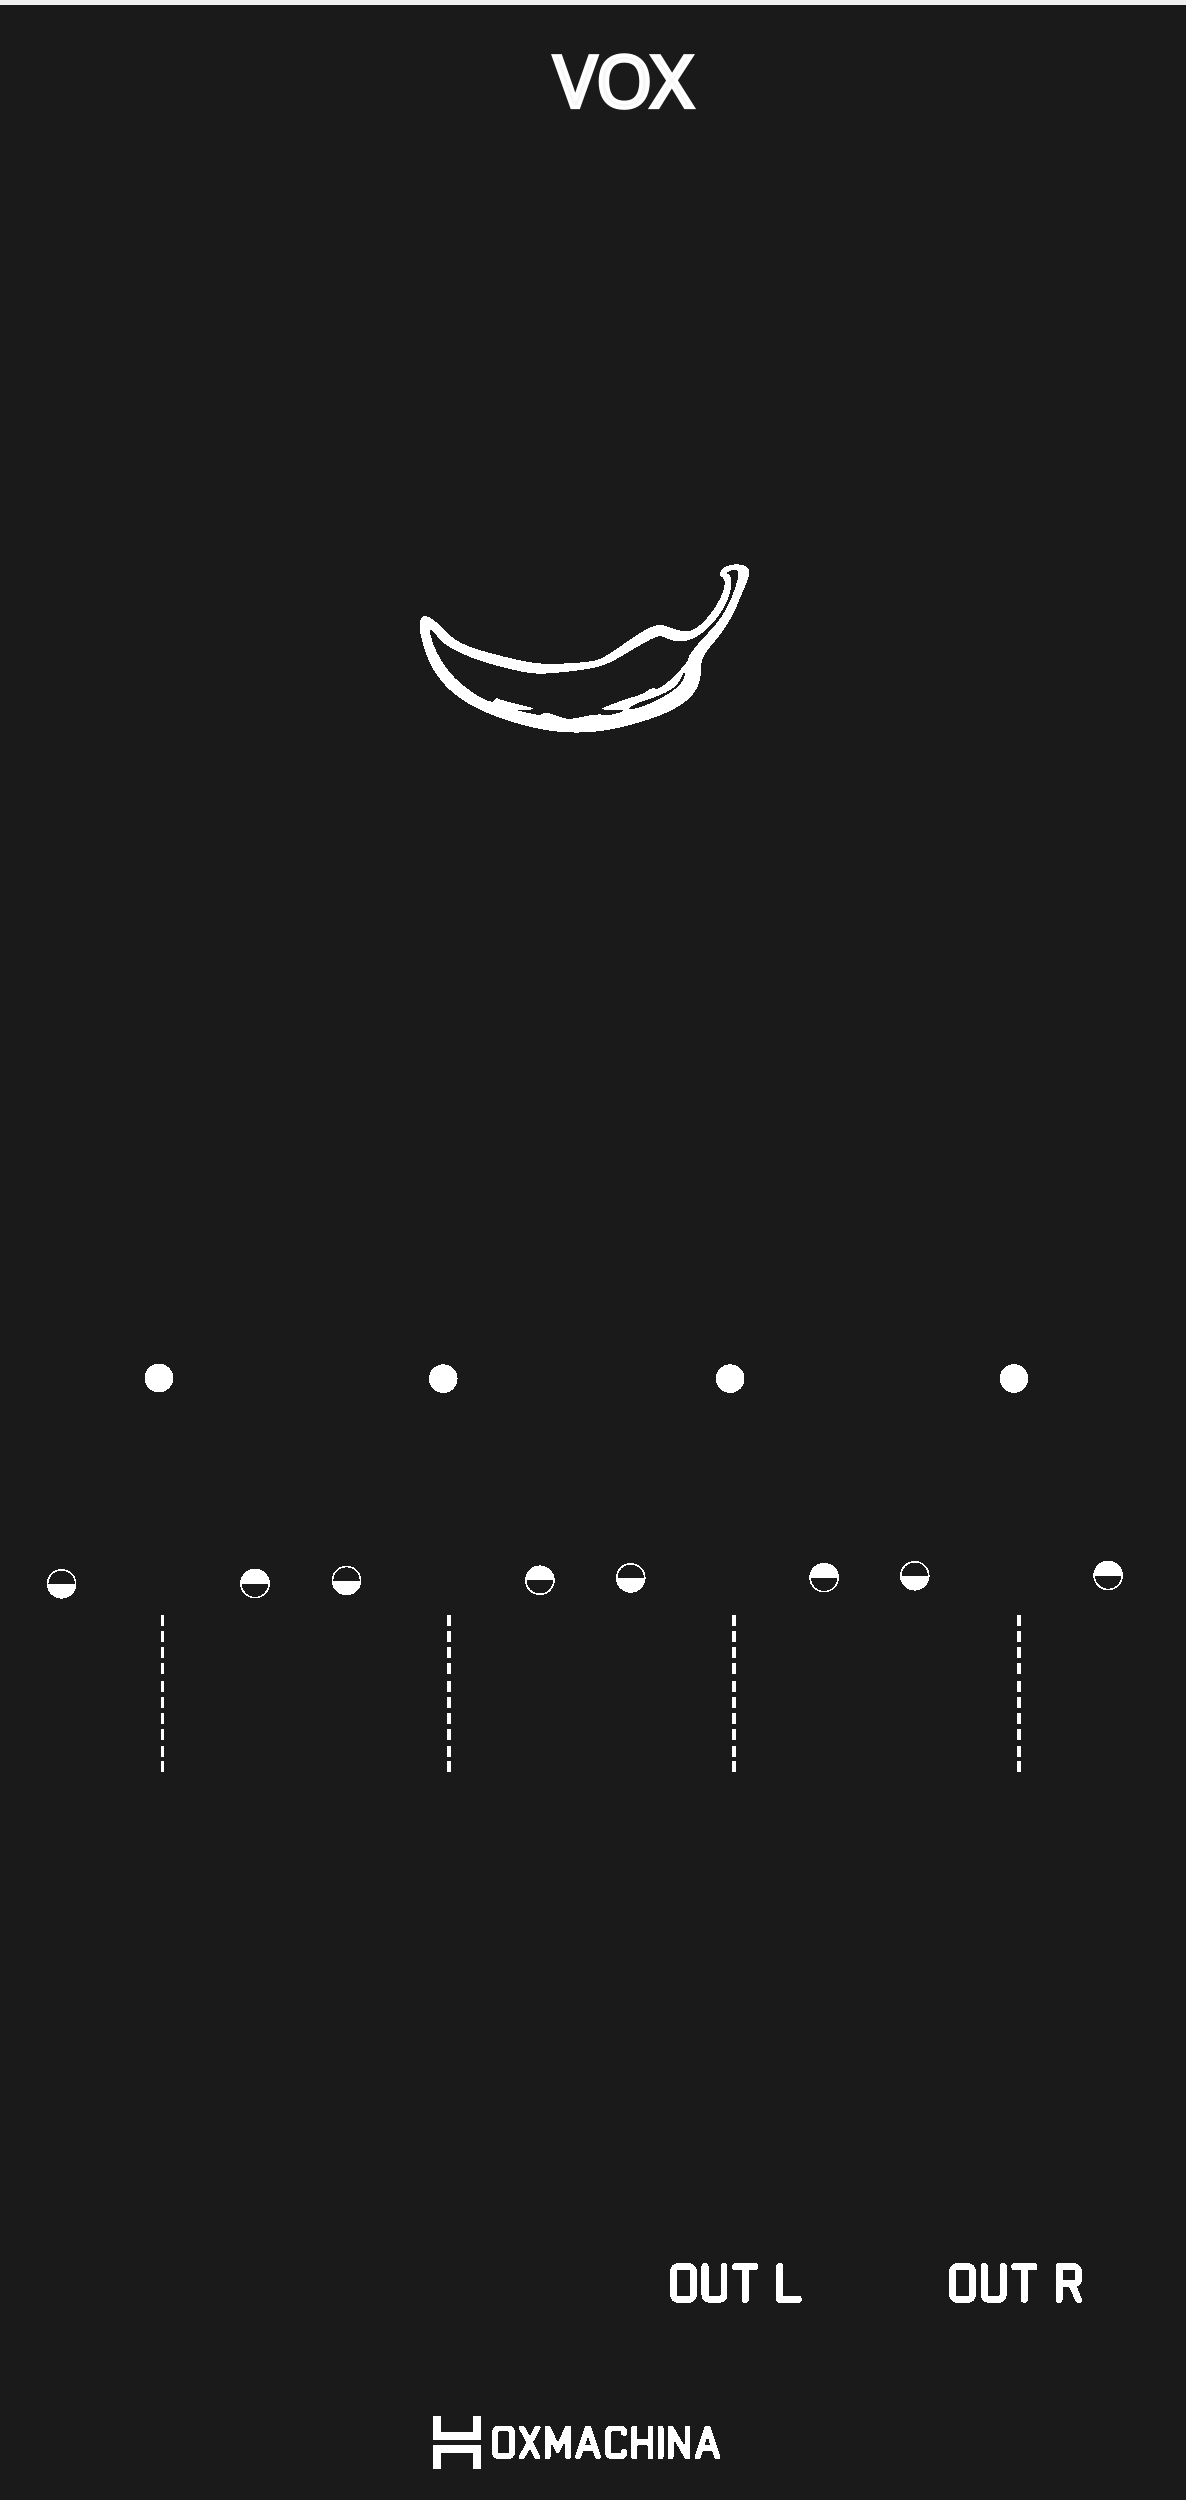
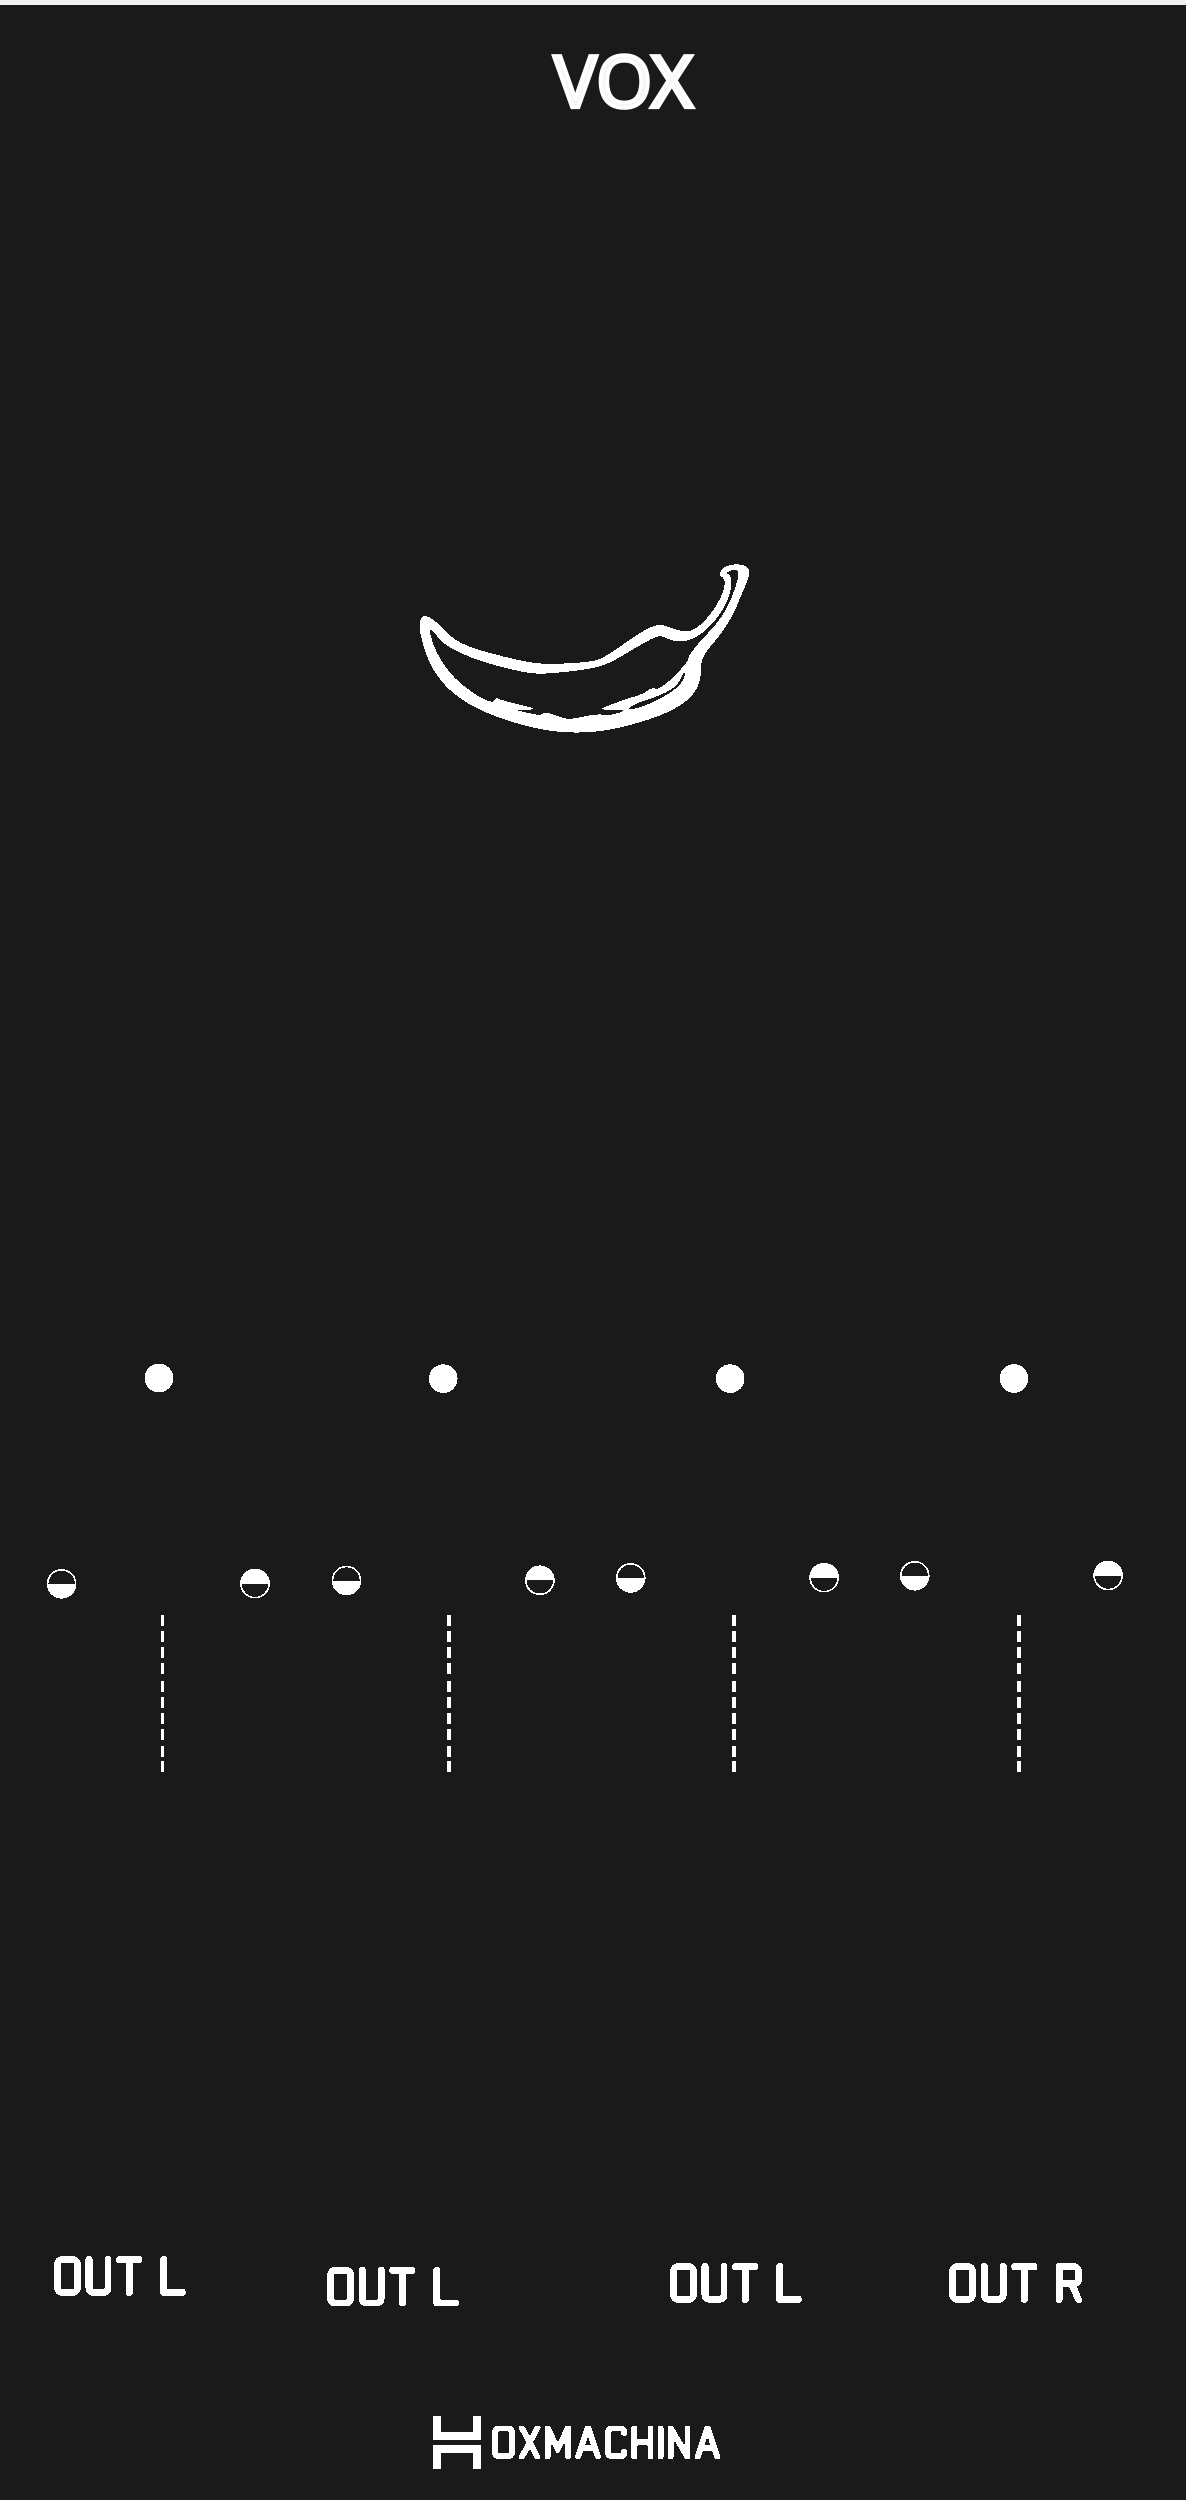
<svg xmlns="http://www.w3.org/2000/svg" width="60.96mm" height="128.5mm" viewBox="4022.7 2910.8 239.999 505.904" version="1.1" id="svg16" xml:space="preserve">
  <defs id="defs16" />
  <style type="text/css" id="style1">
*[layerid="1"] {stroke:#000000;fill:#000000;}
*[layerid="2"] {stroke:#000000;fill:#000000;}
*[layerid="3"] {stroke:#000000;fill:#000000;}
*[layerid="4"] {stroke:#000000;fill:#000000;}
*[layerid="5"] {stroke:#000000;fill:#000000;}
*[layerid="6"] {stroke:#000000;fill:#000000;}
*[layerid="7"] {stroke:#000000;fill:#000000;}
*[layerid="8"] {stroke:#000000;fill:#000000;}
*[layerid="9"] {stroke:#000000;fill:#000000;}
*[layerid="10"] {stroke:#000000;fill:#000000;}
*[layerid="11"] {stroke:#000000;fill:#000000;}
*[layerid="12"] {stroke:#000000;fill:#000000;}
*[layerid="13"] {stroke:#000000;fill:#000000;}
*[layerid="14"] {stroke:#000000;fill:#000000;}
*[layerid="15"] {stroke:#000000;fill:#000000;}
*[layerid="19"] {stroke:#000000;fill:#000000;}
*[layerid="21"] {stroke:#000000;fill:#000000;}
*[layerid="22"] {stroke:#000000;fill:#000000;}
*[layerid="23"] {stroke:#000000;fill:#000000;}
*[layerid="24"] {stroke:#000000;fill:#000000;}
*[layerid="25"] {stroke:#000000;fill:#000000;}
*[layerid="26"] {stroke:#000000;fill:#000000;}
*[layerid="27"] {stroke:#000000;fill:#000000;}
*[layerid="28"] {stroke:#000000;fill:#000000;}
*[layerid="29"] {stroke:#000000;fill:#000000;}
*[layerid="30"] {stroke:#000000;fill:#000000;}
*[layerid="31"] {stroke:#000000;fill:#000000;}
*[layerid="32"] {stroke:#000000;fill:#000000;}
*[layerid="33"] {stroke:#000000;fill:#000000;}
*[layerid="34"] {stroke:#000000;fill:#000000;}
*[layerid="35"] {stroke:#000000;fill:#000000;}
*[layerid="36"] {stroke:#000000;fill:#000000;}
*[layerid="37"] {stroke:#000000;fill:#000000;}
*[layerid="38"] {stroke:#000000;fill:#000000;}
*[layerid="39"] {stroke:#000000;fill:#000000;}
*[layerid="40"] {stroke:#000000;fill:#000000;}
*[layerid="41"] {stroke:#000000;fill:#000000;}
*[layerid="42"] {stroke:#000000;fill:#000000;}
*[layerid="43"] {stroke:#000000;fill:#000000;}
*[layerid="44"] {stroke:#000000;fill:#000000;}
*[layerid="45"] {stroke:#000000;fill:#000000;}
*[layerid="46"] {stroke:#000000;fill:#000000;}
*[layerid="47"] {stroke:#000000;fill:#000000;}
*[layerid="48"] {stroke:#000000;fill:#000000;}
*[layerid="49"] {stroke:#000000;fill:#000000;}
*[layerid="50"] {stroke:#000000;fill:#000000;}
*[layerid="51"] {stroke:#000000;fill:#000000;}
*[layerid="52"] {stroke:#000000;fill:#000000;}
*[layerid="99"] {stroke:#000000;fill:#000000;}
*[layerid="100"] {stroke:#000000;fill:#000000;}
*[layerid="101"] {stroke:#000000;fill:#000000;}
*[layerid="Hole"] {stroke:#000000;fill:#000000;}
*[layerid="DRCError"] {stroke:#000000;fill:#000000;}
*[fill="none"] {fill: none;}
*[stroke="none"] {stroke: none;}
path, polyline, polygon, line {stroke-linecap:round;}
g[c_partid="part_pad"][layerid="1"] ellipse:not([c_etype="pad_outer"]) {fill:#000000;}
g[c_partid="part_pad"][layerid="1"] polygon:not([c_etype="pad_outer"]) {fill:#000000;}
g[c_partid="part_pad"][layerid="1"] polyline:not([c_etype="pad_outer"]) {stroke:#000000;}
g[c_partid="part_pad"][layerid="2"] ellipse:not([c_etype="pad_outer"]) {fill:#000000;}
g[c_partid="part_pad"][layerid="2"] polygon:not([c_etype="pad_outer"]) {fill:#000000;}
g[c_partid="part_pad"][layerid="2"] polyline:not([c_etype="pad_outer"]) {stroke:#000000;}
g[c_partid="part_pad"][layerid="11"] ellipse:not([c_etype="pad_outer"]) {fill:#000000;}
g[c_partid="part_pad"][layerid="11"] polygon:not([c_etype="pad_outer"]) {fill:#000000;}
g[c_partid="part_pad"][layerid="11"] polyline:not([c_etype="pad_outer"]) {stroke:#000000;}
g[c_partid="part_pad"][layerid="11"] circle {fill:#FFFFFF;}
g[c_partid="part_pad"][layerid="11"] &gt; polyline:nth-of-type(2) {stroke:#FFFFFF;}
g[c_partid="part_pad"][layerid="11"][c_shape="ELLIPSE"]  polyline:nth-last-of-type(1) {stroke:#FFFFFF;}
g[c_partid="part_pad"][layerid="11"][c_shape="RECT"]  polyline:nth-last-of-type(1) {stroke:#FFFFFF;}
g[c_partid="part_pad"][layerid="11"][c_shape="POLYGON"]  polyline:nth-last-of-type(1) {stroke:#FFFFFF;}
g[c_partid="part_via"] &gt; * + circle, #gCurParts g[c_partid="part_via"] &gt; * + circle {fill:#FFFFFF;}
g[c_partid="part_pad"] &gt; polygon[c_etype="pad_outer"], #gCurParts g[c_partid="part_pad"] &gt; polygon[c_etype="pad_outer"] {stroke-linejoin: round;stroke-miterlimit: 100;}
g[c_partid="part_hole"] &gt; circle {fill: #FFFFFF;}path, polyline, polygon {stroke-linejoin:round;}
rect, circle, ellipse, polyline, line, polygon, path {shape-rendering:crispEdges;}
</style>
  <rect style="display:inline;fill:#1a1a1a;stroke-width:1.043" id="rect16" width="244.496" height="509.975" x="4020.452" y="2911.712" />
  <g c_partid="part_pcbtext" c_etype="pinpart" c_origin="4208.25,3400.5" c_rotation="0" c_mirror="0" id="gge339" locked="0" layerid="3" c_shapetype="group" transform="translate(-50.43518,-23.71978)" style="fill:#ffffff;stroke:none">
    <path c_fontsize="11.811" c_fontfamily="Monomaniac One Regular" c_text="OUT L" d="m 4214.13,3394.09 v 4.85 q 0,0.43 -0.21,0.78 -0.21,0.35 -0.57,0.57 -0.35,0.21 -0.78,0.21 v 0 h -2.26 q -0.43,0 -0.79,-0.21 -0.36,-0.22 -0.57,-0.57 -0.22,-0.35 -0.22,-0.78 v 0 -4.85 q 0,-0.44 0.22,-0.79 0.21,-0.36 0.57,-0.57 0.36,-0.21 0.79,-0.21 v 0 h 2.26 q 0.43,0 0.78,0.21 0.36,0.21 0.57,0.57 0.21,0.35 0.21,0.79 z m -1.4,4.85 v 0 -4.85 q 0,-0.17 -0.16,-0.17 v 0 h -2.26 q -0.06,0 -0.12,0.05 -0.05,0.05 -0.05,0.12 v 0 4.85 q 0,0.06 0.05,0.11 0.06,0.06 0.12,0.06 v 0 h 2.26 q 0.06,0 0.11,-0.06 0.05,-0.05 0.05,-0.11 z m 7.61,-5.88 v 5.88 q 0,0.43 -0.21,0.78 -0.21,0.35 -0.57,0.57 -0.35,0.21 -0.77,0.21 v 0 h -2.13 q -0.43,0 -0.79,-0.21 -0.36,-0.22 -0.57,-0.57 -0.21,-0.35 -0.21,-0.78 v 0 -5.88 q 0,-0.24 0.16,-0.39 0.16,-0.15 0.38,-0.15 v 0 h 0.33 q 0.23,0 0.39,0.15 0.16,0.15 0.16,0.39 v 0 5.88 q 0,0.06 0.04,0.11 0.05,0.06 0.11,0.06 v 0 h 2.13 q 0.05,0 0.1,-0.06 0.05,-0.05 0.05,-0.11 v 0 -5.88 q 0,-0.24 0.16,-0.39 0.16,-0.15 0.38,-0.15 v 0 h 0.32 q 0.24,0 0.39,0.15 0.15,0.15 0.15,0.39 z m 6.23,0 v 0.32 q 0,0.22 -0.15,0.38 -0.16,0.16 -0.39,0.16 v 0 h -1.24 q -0.16,0 -0.16,0.15 v 0 5.89 q 0,0.22 -0.16,0.38 -0.16,0.16 -0.38,0.16 v 0 h -0.31 q -0.22,0 -0.38,-0.16 -0.16,-0.16 -0.16,-0.38 v 0 -5.89 q 0,-0.15 -0.16,-0.15 v 0 h -1.25 q -0.22,0 -0.38,-0.16 -0.16,-0.16 -0.16,-0.38 v 0 -0.32 q 0,-0.24 0.16,-0.39 0.16,-0.15 0.38,-0.15 v 0 h 4.2 q 0.23,0 0.39,0.15 0.15,0.15 0.15,0.39 z m 8.79,6.59 v 0.31 q 0,0.22 -0.16,0.38 -0.16,0.16 -0.38,0.16 v 0 h -4.06 q -0.21,0 -0.37,-0.16 -0.16,-0.16 -0.16,-0.38 v 0 -6.9 q 0,-0.24 0.16,-0.39 0.16,-0.15 0.37,-0.15 v 0 h 0.33 q 0.23,0 0.39,0.15 0.16,0.15 0.16,0.39 v 0 5.89 q 0,0.16 0.14,0.16 v 0 h 3.04 q 0.22,0 0.38,0.15 0.16,0.15 0.16,0.39 z" stroke="none" stroke-width="3.937" id="path5" style="fill:#ffffff;stroke:none" />
+   </g>
+   <g c_partid="part_pcbtext" c_etype="pinpart" c_origin="4208.25,3400.5" c_rotation="0" c_mirror="0" id="gge339-0" locked="0" layerid="3" c_shapetype="group" transform="translate(-175.0896,-25.12947)" style="fill:#ffffff;stroke:none">
+     <path c_fontsize="11.811" c_fontfamily="Monomaniac One Regular" c_text="OUT L" d="m 4214.13,3394.09 v 4.85 q 0,0.43 -0.21,0.78 -0.21,0.35 -0.57,0.57 -0.35,0.21 -0.78,0.21 v 0 h -2.26 q -0.43,0 -0.79,-0.21 -0.36,-0.22 -0.57,-0.57 -0.22,-0.35 -0.22,-0.78 v 0 -4.85 q 0,-0.44 0.22,-0.79 0.21,-0.36 0.57,-0.57 0.36,-0.21 0.79,-0.21 v 0 h 2.26 q 0.43,0 0.78,0.21 0.36,0.21 0.57,0.57 0.21,0.35 0.21,0.79 z m -1.4,4.85 v 0 -4.85 q 0,-0.17 -0.16,-0.17 v 0 h -2.26 q -0.06,0 -0.12,0.05 -0.05,0.05 -0.05,0.12 v 0 4.85 q 0,0.06 0.05,0.11 0.06,0.06 0.12,0.06 v 0 h 2.26 q 0.06,0 0.11,-0.06 0.05,-0.05 0.05,-0.11 z m 7.61,-5.88 v 5.88 q 0,0.43 -0.21,0.78 -0.21,0.35 -0.57,0.57 -0.35,0.21 -0.77,0.21 v 0 h -2.13 q -0.43,0 -0.79,-0.21 -0.36,-0.22 -0.57,-0.57 -0.21,-0.35 -0.21,-0.78 v 0 -5.88 q 0,-0.24 0.16,-0.39 0.16,-0.15 0.38,-0.15 v 0 h 0.33 q 0.23,0 0.39,0.15 0.16,0.15 0.16,0.39 v 0 5.88 q 0,0.06 0.04,0.11 0.05,0.06 0.11,0.06 v 0 h 2.13 q 0.05,0 0.1,-0.06 0.05,-0.05 0.05,-0.11 v 0 -5.88 q 0,-0.24 0.16,-0.39 0.16,-0.15 0.38,-0.15 v 0 h 0.32 q 0.24,0 0.39,0.15 0.15,0.15 0.15,0.39 z m 6.23,0 v 0.32 q 0,0.22 -0.15,0.38 -0.16,0.16 -0.39,0.16 v 0 h -1.24 q -0.16,0 -0.16,0.15 v 0 5.89 q 0,0.22 -0.16,0.38 -0.16,0.16 -0.38,0.16 v 0 h -0.31 q -0.22,0 -0.38,-0.16 -0.16,-0.16 -0.16,-0.38 v 0 -5.89 q 0,-0.15 -0.16,-0.15 v 0 h -1.25 q -0.22,0 -0.38,-0.16 -0.16,-0.16 -0.16,-0.38 v 0 -0.32 q 0,-0.24 0.16,-0.39 0.16,-0.15 0.38,-0.15 v 0 h 4.2 q 0.23,0 0.39,0.15 0.15,0.15 0.15,0.39 z m 8.79,6.59 v 0.31 q 0,0.22 -0.16,0.38 -0.16,0.16 -0.38,0.16 v 0 h -4.06 q -0.21,0 -0.37,-0.16 -0.16,-0.16 -0.16,-0.38 v 0 -6.9 q 0,-0.24 0.16,-0.39 0.16,-0.15 0.37,-0.15 v 0 h 0.33 q 0.23,0 0.39,0.15 0.16,0.15 0.16,0.39 v 0 5.89 q 0,0.16 0.14,0.16 v 0 h 3.04 q 0.22,0 0.38,0.15 0.16,0.15 0.16,0.39 z" stroke="none" stroke-width="3.937" id="path5-3" style="fill:#ffffff;stroke:none;stroke-linecap:round;stroke-linejoin:round;shape-rendering:crispEdges" />
+   </g>
+   <g c_partid="part_pcbtext" c_etype="pinpart" c_origin="4208.25,3400.5" c_rotation="0" c_mirror="0" id="gge339-8" locked="0" layerid="3" c_shapetype="group" transform="translate(-119.8128,-22.97354)" style="fill:#ffffff;stroke:none">
+     <path c_fontsize="11.811" c_fontfamily="Monomaniac One Regular" c_text="OUT L" d="m 4214.13,3394.09 v 4.85 q 0,0.43 -0.21,0.78 -0.21,0.35 -0.57,0.57 -0.35,0.21 -0.78,0.21 v 0 h -2.26 q -0.43,0 -0.79,-0.21 -0.36,-0.22 -0.57,-0.57 -0.22,-0.35 -0.22,-0.78 v 0 -4.85 q 0,-0.44 0.22,-0.79 0.21,-0.36 0.57,-0.57 0.36,-0.21 0.79,-0.21 v 0 h 2.26 q 0.43,0 0.78,0.21 0.36,0.21 0.57,0.57 0.21,0.35 0.21,0.79 z m -1.4,4.85 v 0 -4.85 q 0,-0.17 -0.16,-0.17 v 0 h -2.26 q -0.06,0 -0.12,0.05 -0.05,0.05 -0.05,0.12 v 0 4.85 q 0,0.06 0.05,0.11 0.06,0.06 0.12,0.06 v 0 h 2.26 q 0.06,0 0.11,-0.06 0.05,-0.05 0.05,-0.11 z m 7.61,-5.88 v 5.88 q 0,0.43 -0.21,0.78 -0.21,0.35 -0.57,0.57 -0.35,0.21 -0.77,0.21 v 0 h -2.13 q -0.43,0 -0.79,-0.21 -0.36,-0.22 -0.57,-0.57 -0.21,-0.35 -0.21,-0.78 v 0 -5.88 q 0,-0.24 0.16,-0.39 0.16,-0.15 0.38,-0.15 v 0 h 0.33 q 0.23,0 0.39,0.15 0.16,0.15 0.16,0.39 v 0 5.88 q 0,0.06 0.04,0.11 0.05,0.06 0.11,0.06 v 0 h 2.13 q 0.05,0 0.1,-0.06 0.05,-0.05 0.05,-0.11 v 0 -5.88 q 0,-0.24 0.16,-0.39 0.16,-0.15 0.38,-0.15 v 0 h 0.32 q 0.24,0 0.39,0.15 0.15,0.15 0.15,0.39 z m 6.23,0 v 0.32 q 0,0.22 -0.15,0.38 -0.16,0.16 -0.39,0.16 v 0 h -1.24 q -0.16,0 -0.16,0.15 v 0 5.89 q 0,0.22 -0.16,0.38 -0.16,0.16 -0.38,0.16 v 0 h -0.31 q -0.22,0 -0.38,-0.16 -0.16,-0.16 -0.16,-0.38 v 0 -5.89 q 0,-0.15 -0.16,-0.15 v 0 h -1.25 q -0.22,0 -0.38,-0.16 -0.16,-0.16 -0.16,-0.38 v 0 -0.32 q 0,-0.24 0.16,-0.39 0.16,-0.15 0.38,-0.15 v 0 h 4.2 q 0.23,0 0.39,0.15 0.15,0.15 0.15,0.39 z m 8.79,6.59 v 0.31 q 0,0.22 -0.16,0.38 -0.16,0.16 -0.38,0.16 v 0 h -4.06 q -0.21,0 -0.37,-0.16 -0.16,-0.16 -0.16,-0.38 v 0 -6.9 q 0,-0.24 0.16,-0.39 0.16,-0.15 0.37,-0.15 v 0 h 0.33 q 0.23,0 0.39,0.15 0.16,0.15 0.16,0.39 v 0 5.89 q 0,0.16 0.14,0.16 v 0 h 3.04 q 0.22,0 0.38,0.15 0.16,0.15 0.16,0.39 z" stroke="none" stroke-width="3.937" id="path5-6" style="fill:#ffffff;stroke:none;stroke-linecap:round;stroke-linejoin:round;shape-rendering:crispEdges" />
  </g>
  <g c_partid="part_pcbtext" c_etype="pinpart" c_origin="4264.75,3400.5" c_rotation="0" c_mirror="0" id="gge366" locked="0" layerid="3" c_shapetype="group" transform="translate(-50.43518,-23.71978)" style="fill:#ffffff;stroke:none">
    <path c_fontsize="11.811" c_fontfamily="Monomaniac One Regular" c_text="OUT R" d="m 4270.63,3394.09 v 4.85 q 0,0.43 -0.21,0.78 -0.21,0.35 -0.57,0.57 -0.35,0.21 -0.78,0.21 v 0 h -2.26 q -0.43,0 -0.79,-0.21 -0.36,-0.22 -0.57,-0.57 -0.22,-0.35 -0.22,-0.78 v 0 -4.85 q 0,-0.44 0.22,-0.79 0.21,-0.36 0.57,-0.57 0.36,-0.21 0.79,-0.21 v 0 h 2.26 q 0.43,0 0.78,0.21 0.36,0.21 0.57,0.57 0.21,0.35 0.21,0.79 z m -1.4,4.85 v 0 -4.85 q 0,-0.17 -0.16,-0.17 v 0 h -2.26 q -0.06,0 -0.12,0.05 -0.05,0.05 -0.05,0.12 v 0 4.85 q 0,0.06 0.05,0.11 0.06,0.06 0.12,0.06 v 0 h 2.26 q 0.06,0 0.11,-0.06 0.05,-0.05 0.05,-0.11 z m 7.61,-5.88 v 5.88 q 0,0.43 -0.21,0.78 -0.21,0.35 -0.57,0.57 -0.35,0.21 -0.77,0.21 v 0 h -2.13 q -0.43,0 -0.79,-0.21 -0.36,-0.22 -0.57,-0.57 -0.21,-0.35 -0.21,-0.78 v 0 -5.88 q 0,-0.24 0.16,-0.39 0.16,-0.15 0.38,-0.15 v 0 h 0.33 q 0.23,0 0.39,0.15 0.16,0.15 0.16,0.39 v 0 5.88 q 0,0.06 0.04,0.11 0.05,0.06 0.11,0.06 v 0 h 2.13 q 0.05,0 0.1,-0.06 0.05,-0.05 0.05,-0.11 v 0 -5.88 q 0,-0.24 0.16,-0.39 0.16,-0.15 0.38,-0.15 v 0 h 0.32 q 0.24,0 0.39,0.15 0.15,0.15 0.15,0.39 z m 6.23,0 v 0.32 q 0,0.22 -0.15,0.38 -0.16,0.16 -0.39,0.16 v 0 h -1.24 q -0.16,0 -0.16,0.15 v 0 5.89 q 0,0.22 -0.16,0.38 -0.16,0.16 -0.38,0.16 v 0 h -0.31 q -0.22,0 -0.38,-0.16 -0.16,-0.16 -0.16,-0.38 v 0 -5.89 q 0,-0.15 -0.16,-0.15 v 0 h -1.25 q -0.22,0 -0.38,-0.16 -0.16,-0.16 -0.16,-0.38 v 0 -0.32 q 0,-0.24 0.16,-0.39 0.16,-0.15 0.38,-0.15 v 0 h 4.2 q 0.23,0 0.39,0.15 0.15,0.15 0.15,0.39 z m 8.04,4.36 0.97,2.34 q 0.12,0.27 -0.03,0.49 v 0 q -0.18,0.25 -0.45,0.25 v 0 h -0.36 q -0.15,0 -0.3,-0.09 -0.15,-0.1 -0.21,-0.24 v 0 l -1.11,-2.66 q -0.06,-0.14 -0.21,-0.14 v 0 h -1.1 q -0.15,0 -0.15,0.15 v 0 2.44 q 0,0.22 -0.16,0.38 -0.16,0.16 -0.38,0.16 v 0 h -0.33 q -0.23,0 -0.38,-0.16 -0.14,-0.16 -0.14,-0.38 v 0 -6.9 q 0,-0.24 0.14,-0.39 0.15,-0.15 0.38,-0.15 v 0 h 3.2 q 0.42,0 0.78,0.21 0.35,0.21 0.56,0.57 0.22,0.35 0.22,0.79 v 0 1.72 q 0,0.46 -0.25,0.83 -0.24,0.38 -0.63,0.58 v 0 q -0.05,0.01 -0.07,0.07 -0.02,0.07 0.01,0.13 z m -0.47,-1.61 v 0 -1.72 q 0,-0.17 -0.15,-0.17 v 0 h -2.18 q -0.15,0 -0.15,0.15 v 0 1.74 q 0,0.15 0.15,0.15 v 0 h 2.18 q 0.15,0 0.15,-0.15 z" stroke="none" stroke-width="3.937" id="path6" style="fill:#ffffff;stroke:none" />
  </g>
  <path d="m 4110.301,3402.154 v 2.411 h 4.823 4.823 v -2.411 -2.411 h -0.804 -0.804 v 1.608 1.608 h -3.215 -3.215 v -1.608 -1.608 h -0.804 -0.804 v 2.411 m 0,5.814 v 2.385 h 0.804 0.804 v -1.608 -1.608 h 3.215 3.215 v 1.608 1.608 h 0.804 0.804 v -2.385 -2.385 h -4.823 -4.823 v 2.385" stroke="none" layerid="3" id="gge735" style="fill:#ffffff;stroke:none;stroke-width:0.817" />
  <path d="m 4168.815,3026.03 c -0.663,0.851 -0.657,1.126 0.039,1.583 2.133,1.403 -3.012,9.922 -6.566,10.871 -0.778,0.208 -2.45,-0.059 -3.715,-0.594 -2.828,-1.193 -3.795,-0.856 -10.041,3.498 -4.63,3.228 -4.722,3.259 -10.742,3.628 -5.154,0.316 -7.113,0.119 -12.967,-1.306 -7.817,-1.903 -9.873,-2.868 -12.841,-6.028 -3.572,-3.803 -5.258,-2.555 -3.86,2.857 2.281,8.832 7.912,13.555 20.147,16.901 7.819,2.138 14.321,2.135 22.235,-0.011 10.07,-2.731 14.053,-5.853 14.053,-11.015 0,-2.256 0.425,-3.142 2.805,-5.851 1.543,-1.756 3.498,-4.873 4.346,-6.928 0.847,-2.055 1.831,-4.378 2.187,-5.162 0.356,-0.784 0.48,-1.887 0.277,-2.45 -0.49,-1.359 -4.296,-1.355 -5.357,0.01 m 2.174,5.031 c -1.199,3.188 -2.549,5.268 -5.25,8.088 -2,2.088 -3.637,4.146 -3.637,4.573 0,1.367 -5.619,6.86 -6.605,6.457 -0.504,-0.206 -1.288,-0.046 -1.741,0.355 -0.454,0.401 -1.731,0.974 -2.838,1.274 -1.107,0.299 -3.117,0.993 -4.467,1.54 l -2.455,0.996 2.762,0.085 c 2.652,0.081 2.689,0.109 0.921,0.692 -1.013,0.334 -2.367,0.472 -3.01,0.305 -0.643,-0.166 -2.498,0.024 -4.123,0.424 -2.415,0.593 -3.4,0.539 -5.399,-0.296 -1.351,-0.565 -2.53,-0.749 -2.635,-0.412 -0.118,0.378 -1.123,0.378 -2.639,3e-4 l -2.448,-0.61 2.148,-0.117 c 1.821,-0.1 1.564,-0.253 -1.682,-1.004 -2.107,-0.487 -4.086,-1.054 -4.397,-1.259 -0.312,-0.205 -0.671,-0.041 -0.798,0.365 -0.402,1.285 -6.305,-2.429 -8.957,-5.635 -1.368,-1.654 -2.905,-4.314 -3.416,-5.911 -1.049,-3.277 -0.799,-3.634 0.918,-1.31 1.688,2.285 6.666,4.569 13.691,6.283 5.665,1.382 6.576,1.435 12.814,0.74 5.89,-0.655 7.215,-1.043 10.781,-3.154 7.477,-4.426 7.322,-4.367 9.305,-3.493 2.808,1.238 5.837,0.288 8.659,-2.717 2.654,-2.825 4.208,-6.04 4.208,-8.706 0,-0.91 -0.345,-1.675 -0.767,-1.7 -0.422,-0.025 -0.215,-0.286 0.46,-0.579 2.115,-0.919 2.269,0.291 0.601,4.726 m -10.39,17.828 c -1.054,1.713 -5.756,4.374 -9.238,5.229 -2.798,0.687 -1.1,-0.641 2.148,-1.679 4.253,-1.36 6.128,-2.526 6.878,-4.279 0.378,-0.883 0.818,-1.466 0.977,-1.296 0.16,0.17 -0.185,1.081 -0.766,2.024" stroke="none" layerid="3" id="gge898" style="fill:#ffffff;stroke:none" />
  <path d="m 4126.874,3407.132 q 0,0.364 -0.182,0.667 -0.182,0.303 -0.485,0.485 -0.303,0.182 -0.667,0.182 h -1.941 q -0.364,0 -0.677,-0.182 -0.303,-0.182 -0.485,-0.485 -0.182,-0.303 -0.182,-0.667 v -4.156 q 0,-0.374 0.182,-0.677 0.182,-0.303 0.485,-0.485 0.314,-0.182 0.677,-0.182 h 1.941 q 0.364,0 0.667,0.182 0.303,0.182 0.485,0.485 0.182,0.303 0.182,0.677 z m -1.203,0 v -4.156 q 0,-0.141 -0.132,-0.141 h -1.941 q -0.051,0 -0.101,0.04 -0.04,0.04 -0.04,0.101 v 4.156 q 0,0.051 0.04,0.101 0.051,0.04 0.101,0.04 h 1.941 q 0.051,0 0.091,-0.04 0.04,-0.051 0.04,-0.101 z m 6.36,-4.813 -1.405,2.609 q -0.051,0.121 0,0.233 l 1.405,2.629 q 0.121,0.233 -0.011,0.455 -0.142,0.222 -0.404,0.222 h -0.303 q -0.293,0 -0.405,-0.243 l -0.961,-1.78 q -0.011,-0.04 -0.061,-0.04 -0.04,0 -0.061,0.04 l -0.961,1.78 q -0.04,0.111 -0.162,0.182 -0.111,0.06 -0.243,0.06 h -0.313 q -0.253,0 -0.394,-0.222 -0.131,-0.223 -0.011,-0.455 l 1.405,-2.629 q 0.051,-0.111 0,-0.233 l -1.405,-2.609 q -0.121,-0.253 0.011,-0.465 0.142,-0.223 0.394,-0.223 h 0.313 q 0.273,0 0.404,0.243 l 0.961,1.79 q 0.021,0.04 0.061,0.04 0.04,0 0.061,-0.04 l 0.961,-1.79 q 0.131,-0.243 0.405,-0.243 h 0.313 q 0.253,0 0.394,0.223 0.132,0.212 0.011,0.465 z m 6.218,5.682 q 0,0.192 -0.132,0.334 -0.131,0.131 -0.334,0.131 h -0.273 q -0.192,0 -0.334,-0.131 -0.131,-0.142 -0.131,-0.334 v -3.043 q 0,-0.04 -0.04,-0.051 -0.03,-0.011 -0.051,0.02 l -0.971,2.002 q -0.03,0.081 -0.131,0.141 -0.101,0.06 -0.192,0.101 -0.081,0.03 -0.081,0.03 -0.313,0 -0.414,-0.273 l -0.971,-2.002 q -0.011,-0.03 -0.051,-0.021 -0.04,0.011 -0.04,0.051 v 3.043 q 0,0.192 -0.142,0.334 -0.131,0.132 -0.324,0.132 h -0.283 q -0.192,0 -0.334,-0.132 -0.131,-0.141 -0.131,-0.334 v -5.905 q 0,-0.202 0.131,-0.334 0.142,-0.131 0.334,-0.131 h 0.293 q 0.283,0 0.415,0.263 0.051,0.111 0.202,0.435 0.162,0.314 0.374,0.748 0.212,0.435 0.435,0.92 0.233,0.475 0.445,0.91 0.02,0.04 0.051,0.04 0.04,0 0.061,-0.04 l 1.446,-3.013 q 0.131,-0.263 0.425,-0.263 h 0.283 q 0.202,0 0.334,0.131 0.132,0.132 0.132,0.334 z m 6.046,-0.142 q 0.061,0.233 -0.071,0.425 -0.131,0.182 -0.374,0.182 h -0.293 q -0.142,0 -0.273,-0.091 -0.121,-0.091 -0.172,-0.223 l -0.384,-1.163 q -0.04,-0.131 -0.172,-0.131 h -1.729 q -0.132,0 -0.172,0.131 l -0.384,1.163 q -0.051,0.132 -0.172,0.223 -0.121,0.091 -0.273,0.091 h -0.293 q -0.243,0 -0.374,-0.182 -0.142,-0.202 -0.061,-0.425 l 1.962,-5.915 q 0.051,-0.142 0.162,-0.223 0.121,-0.091 0.263,-0.091 h 0.415 q 0.142,0 0.263,0.091 0.121,0.081 0.162,0.223 z m -2.042,-2.325 -0.505,-1.547 q -0.051,-0.071 -0.111,0 l -0.505,1.547 q -0.021,0.051 0.011,0.091 0.031,0.04 0.081,0.04 h 0.94 q 0.051,0 0.081,-0.04 0.03,-0.04 0.011,-0.091 z m 7.371,1.598 q 0,0.364 -0.182,0.667 -0.182,0.303 -0.485,0.485 -0.303,0.182 -0.667,0.182 h -1.82 q -0.364,0 -0.677,-0.182 -0.303,-0.182 -0.485,-0.485 -0.182,-0.303 -0.182,-0.667 v -4.156 q 0,-0.374 0.182,-0.677 0.182,-0.303 0.485,-0.485 0.314,-0.182 0.677,-0.182 h 1.82 q 0.364,0 0.667,0.182 0.303,0.182 0.485,0.485 0.182,0.303 0.182,0.677 v 0.273 q 0,0.192 -0.131,0.324 -0.132,0.132 -0.334,0.132 h -0.273 q -0.192,0 -0.334,-0.132 -0.131,-0.131 -0.131,-0.324 v -0.273 q 0,-0.141 -0.132,-0.141 h -1.82 q -0.131,0 -0.131,0.141 v 4.156 q 0,0.051 0.04,0.101 0.04,0.04 0.091,0.04 h 1.82 q 0.051,0 0.091,-0.04 0.04,-0.051 0.04,-0.101 v -0.303 q 0,-0.192 0.131,-0.324 0.142,-0.142 0.334,-0.142 h 0.273 q 0.202,0 0.334,0.142 0.131,0.131 0.131,0.324 z m 5.318,0.87 q 0,0.192 -0.131,0.334 -0.131,0.131 -0.334,0.131 h -0.273 q -0.192,0 -0.334,-0.131 -0.132,-0.142 -0.132,-0.334 v -2.224 q 0,-0.121 -0.131,-0.121 h -1.82 q -0.132,0 -0.132,0.121 v 2.224 q 0,0.192 -0.141,0.334 -0.131,0.131 -0.324,0.131 h -0.283 q -0.192,0 -0.334,-0.131 -0.132,-0.142 -0.132,-0.334 v -5.905 q 0,-0.202 0.132,-0.334 0.141,-0.131 0.334,-0.131 h 0.283 q 0.192,0 0.324,0.131 0.141,0.131 0.141,0.334 v 2.214 q 0,0.141 0.132,0.141 h 1.82 q 0.131,0 0.131,-0.141 v -2.214 q 0,-0.202 0.132,-0.334 0.141,-0.131 0.334,-0.131 h 0.273 q 0.202,0 0.334,0.131 0.131,0.131 0.131,0.334 z m 2.032,0 q 0,0.192 -0.141,0.334 -0.132,0.131 -0.324,0.131 h -0.273 q -0.192,0 -0.334,-0.131 -0.132,-0.142 -0.132,-0.334 v -5.905 q 0,-0.202 0.132,-0.334 0.141,-0.131 0.334,-0.131 h 0.273 q 0.192,0 0.324,0.131 0.141,0.131 0.141,0.334 z m 5.45,0 q 0,0.192 -0.142,0.334 -0.131,0.131 -0.324,0.131 h -0.293 q -0.273,0 -0.405,-0.232 l -2.154,-3.731 q -0.021,-0.04 -0.06,-0.021 -0.04,0.011 -0.04,0.04 v 3.478 q 0,0.192 -0.141,0.334 -0.132,0.131 -0.314,0.131 h -0.283 q -0.192,0 -0.334,-0.131 -0.132,-0.142 -0.132,-0.334 v -5.905 q 0,-0.202 0.132,-0.334 0.141,-0.132 0.334,-0.132 h 0.293 q 0.273,0 0.404,0.233 l 2.154,3.731 q 0.031,0.04 0.061,0.03 0.04,-0.011 0.04,-0.051 v -3.478 q 0,-0.202 0.131,-0.334 0.142,-0.131 0.334,-0.131 h 0.273 q 0.192,0 0.324,0.131 0.142,0.132 0.142,0.334 z m 6.046,-0.142 q 0.061,0.233 -0.071,0.425 -0.131,0.182 -0.374,0.182 h -0.293 q -0.142,0 -0.273,-0.091 -0.121,-0.091 -0.172,-0.223 l -0.384,-1.163 q -0.04,-0.131 -0.172,-0.131 h -1.729 q -0.131,0 -0.172,0.131 l -0.384,1.163 q -0.051,0.132 -0.172,0.223 -0.121,0.091 -0.273,0.091 h -0.293 q -0.243,0 -0.374,-0.182 -0.141,-0.202 -0.061,-0.425 l 1.962,-5.915 q 0.051,-0.142 0.162,-0.223 0.121,-0.091 0.263,-0.091 h 0.415 q 0.141,0 0.263,0.091 0.121,0.081 0.162,0.223 z m -2.042,-2.325 -0.505,-1.547 q -0.051,-0.071 -0.111,0 l -0.506,1.547 q -0.021,0.051 0.011,0.091 0.03,0.04 0.081,0.04 h 0.94 q 0.051,0 0.081,-0.04 0.031,-0.04 0.011,-0.091 z" id="text230" style="font-size:15.748px;font-family:'Monomaniac One';-inkscape-font-specification:'Monomaniac One';fill:#ffffff;stroke-width:0.67" aria-label="OXMACHINA" />
  <g id="g14" transform="matrix(0.05675591,0,0,0.05675591,4031.767,3227.894)">
    <circle cx="60" cy="60" r="50" fill="none" stroke="#ffffff" stroke-width="6" id="circle1" />
    <path d="m 10,60 a 50,50 0 0 0 100,0 H 60 Z" fill="#ffffff" stroke="none" id="path1-2" />
  </g>
  <g id="g14-9" transform="matrix(-0.05675591,0,0,-0.05675591,4077.71,3234.66)">
    <circle cx="60" cy="60" r="50" fill="none" stroke="#ffffff" stroke-width="6" id="circle1-9" style="fill:none;shape-rendering:crispEdges" />
    <path d="m 10,60 a 50,50 0 0 0 100,0 H 60 Z" fill="#ffffff" stroke="none" id="path1-2-9" style="stroke:none;stroke-linecap:round;stroke-linejoin:round;shape-rendering:crispEdges" />
  </g>
  <g id="g14-8" transform="matrix(0.05675591,0,0,0.05675591,4089.412,3227.23)">
    <circle cx="60" cy="60" r="50" fill="none" stroke="#ffffff" stroke-width="6" id="circle1-4" style="fill:none;shape-rendering:crispEdges" />
    <path d="m 10,60 a 50,50 0 0 0 100,0 H 60 Z" fill="#ffffff" stroke="none" id="path1-2-0" style="stroke:none;stroke-linecap:round;stroke-linejoin:round;shape-rendering:crispEdges" />
  </g>
  <g id="g14-9-4" transform="matrix(-0.05675591,0,0,-0.05675591,4135.355,3233.996)">
    <circle cx="60" cy="60" r="50" fill="none" stroke="#ffffff" stroke-width="6" id="circle1-9-6" style="fill:none;shape-rendering:crispEdges" />
    <path d="m 10,60 a 50,50 0 0 0 100,0 H 60 Z" fill="#ffffff" stroke="none" id="path1-2-9-4" style="stroke:none;stroke-linecap:round;stroke-linejoin:round;shape-rendering:crispEdges" />
  </g>
  <g id="g14-4" transform="matrix(0.05675591,0,0,0.05675591,4146.927,3226.696)">
    <circle cx="60" cy="60" r="50" fill="none" stroke="#ffffff" stroke-width="6" id="circle1-3" style="fill:none;shape-rendering:crispEdges" />
    <path d="m 10,60 a 50,50 0 0 0 100,0 H 60 Z" fill="#ffffff" stroke="none" id="path1-2-8" style="stroke:none;stroke-linecap:round;stroke-linejoin:round;shape-rendering:crispEdges" />
  </g>
  <g id="g14-9-40" transform="matrix(-0.05675591,0,0,-0.05675591,4192.87,3233.462)">
    <circle cx="60" cy="60" r="50" fill="none" stroke="#ffffff" stroke-width="6" id="circle1-9-0" style="fill:none;shape-rendering:crispEdges" />
    <path d="m 10,60 a 50,50 0 0 0 100,0 H 60 Z" fill="#ffffff" stroke="none" id="path1-2-9-9" style="stroke:none;stroke-linecap:round;stroke-linejoin:round;shape-rendering:crispEdges" />
  </g>
  <g id="g14-7" transform="matrix(0.05675591,0,0,0.05675591,4204.406,3226.262)">
    <circle cx="60" cy="60" r="50" fill="none" stroke="#ffffff" stroke-width="6" id="circle1-5" style="fill:none;shape-rendering:crispEdges" />
    <path d="m 10,60 a 50,50 0 0 0 100,0 H 60 Z" fill="#ffffff" stroke="none" id="path1-2-7" style="stroke:none;stroke-linecap:round;stroke-linejoin:round;shape-rendering:crispEdges" />
  </g>
  <g id="g14-9-2" transform="matrix(-0.05675591,0,0,-0.05675591,4250.349,3233.028)">
    <circle cx="60" cy="60" r="50" fill="none" stroke="#ffffff" stroke-width="6" id="circle1-9-9" style="fill:none;shape-rendering:crispEdges" />
    <path d="m 10,60 a 50,50 0 0 0 100,0 H 60 Z" fill="#ffffff" stroke="none" id="path1-2-9-7" style="stroke:none;stroke-linecap:round;stroke-linejoin:round;shape-rendering:crispEdges" />
  </g>
  <circle style="fill:#ffffff;stroke-width:1.152" id="path14" cx="4054.87" cy="3189.658" r="2.903" />
  <circle style="fill:#ffffff;stroke-width:1.152;shape-rendering:crispEdges" id="path14-7" cx="4112.395" cy="3189.789" r="2.903" />
  <circle style="fill:#ffffff;stroke-width:1.152;shape-rendering:crispEdges" id="path14-5" cx="4170.458" cy="3189.784" r="2.903" />
  <circle style="fill:#ffffff;stroke-width:1.152;shape-rendering:crispEdges" id="path14-1" cx="4227.888" cy="3189.745" r="2.903" />
  <path style="fill:none;fill-opacity:1;stroke:#ffffff;stroke-width:0.748;stroke-linecap:butt;stroke-dasharray:2.244, 0.748;stroke-dashoffset:0;stroke-opacity:1" d="m 4055.554,3269.476 v -2.386" id="path17" />
  <path style="fill:none;fill-opacity:1;stroke:#ffffff;stroke-width:0.748;stroke-linecap:butt;stroke-linejoin:round;stroke-dasharray:2.244, 0.748;stroke-dashoffset:0;stroke-opacity:1;shape-rendering:crispEdges" d="m 4055.554,3266.279 v -2.386" id="path17-9" />
  <path style="fill:none;fill-opacity:1;stroke:#ffffff;stroke-width:0.748;stroke-linecap:butt;stroke-linejoin:round;stroke-dasharray:2.244, 0.748;stroke-dashoffset:0;stroke-opacity:1;shape-rendering:crispEdges" d="m 4055.554,3262.898 v -2.386" id="path17-5" />
  <path style="fill:none;fill-opacity:1;stroke:#ffffff;stroke-width:0.748;stroke-linecap:butt;stroke-linejoin:round;stroke-dasharray:2.244, 0.748;stroke-dashoffset:0;stroke-opacity:1;shape-rendering:crispEdges" d="m 4055.554,3259.723 v -2.386" id="path17-0" />
  <path style="fill:none;fill-opacity:1;stroke:#ffffff;stroke-width:0.748;stroke-linecap:butt;stroke-linejoin:round;stroke-dasharray:2.244, 0.748;stroke-dashoffset:0;stroke-opacity:1;shape-rendering:crispEdges" d="m 4055.554,3256.527 v -2.386" id="path17-9-7" />
  <path style="fill:none;fill-opacity:1;stroke:#ffffff;stroke-width:0.748;stroke-linecap:butt;stroke-linejoin:round;stroke-dasharray:2.244, 0.748;stroke-dashoffset:0;stroke-opacity:1;shape-rendering:crispEdges" d="m 4055.554,3253.146 v -2.386" id="path17-5-4" />
  <path style="fill:none;fill-opacity:1;stroke:#ffffff;stroke-width:0.748;stroke-linecap:butt;stroke-linejoin:round;stroke-dasharray:2.244, 0.748;stroke-dashoffset:0;stroke-opacity:1;shape-rendering:crispEdges" d="m 4055.554,3249.595 v -2.386" id="path17-3" />
  <path style="fill:none;fill-opacity:1;stroke:#ffffff;stroke-width:0.748;stroke-linecap:butt;stroke-linejoin:round;stroke-dasharray:2.244, 0.748;stroke-dashoffset:0;stroke-opacity:1;shape-rendering:crispEdges" d="m 4055.554,3246.398 v -2.386" id="path17-9-0" />
  <path style="fill:none;fill-opacity:1;stroke:#ffffff;stroke-width:0.748;stroke-linecap:butt;stroke-linejoin:round;stroke-dasharray:2.244, 0.748;stroke-dashoffset:0;stroke-opacity:1;shape-rendering:crispEdges" d="m 4055.554,3243.017 v -2.386" id="path17-5-8" />
  <path style="fill:none;fill-opacity:1;stroke:#ffffff;stroke-width:0.748;stroke-linecap:butt;stroke-linejoin:round;stroke-dasharray:2.244, 0.748;stroke-dashoffset:0;stroke-opacity:1;shape-rendering:crispEdges" d="m 4055.554,3239.842 v -2.386" id="path17-0-4" />
  <path style="fill:none;fill-opacity:1;stroke:#ffffff;stroke-width:0.748;stroke-linecap:butt;stroke-linejoin:round;stroke-dasharray:2.244, 0.748;stroke-dashoffset:0;stroke-opacity:1;shape-rendering:crispEdges" d="m 4113.526,3269.474 v -2.386" id="path17-7" />
  <path style="fill:none;fill-opacity:1;stroke:#ffffff;stroke-width:0.748;stroke-linecap:butt;stroke-linejoin:round;stroke-dasharray:2.244, 0.748;stroke-dashoffset:0;stroke-opacity:1;shape-rendering:crispEdges" d="m 4113.526,3266.278 v -2.386" id="path17-9-2" />
  <path style="fill:none;fill-opacity:1;stroke:#ffffff;stroke-width:0.748;stroke-linecap:butt;stroke-linejoin:round;stroke-dasharray:2.244, 0.748;stroke-dashoffset:0;stroke-opacity:1;shape-rendering:crispEdges" d="m 4113.526,3262.897 v -2.386" id="path17-5-9" />
  <path style="fill:none;fill-opacity:1;stroke:#ffffff;stroke-width:0.748;stroke-linecap:butt;stroke-linejoin:round;stroke-dasharray:2.244, 0.748;stroke-dashoffset:0;stroke-opacity:1;shape-rendering:crispEdges" d="m 4113.526,3259.722 v -2.386" id="path17-0-7" />
  <path style="fill:none;fill-opacity:1;stroke:#ffffff;stroke-width:0.748;stroke-linecap:butt;stroke-linejoin:round;stroke-dasharray:2.244, 0.748;stroke-dashoffset:0;stroke-opacity:1;shape-rendering:crispEdges" d="m 4113.526,3256.525 v -2.386" id="path17-9-7-5" />
  <path style="fill:none;fill-opacity:1;stroke:#ffffff;stroke-width:0.748;stroke-linecap:butt;stroke-linejoin:round;stroke-dasharray:2.244, 0.748;stroke-dashoffset:0;stroke-opacity:1;shape-rendering:crispEdges" d="m 4113.526,3253.144 v -2.386" id="path17-5-4-6" />
  <path style="fill:none;fill-opacity:1;stroke:#ffffff;stroke-width:0.748;stroke-linecap:butt;stroke-linejoin:round;stroke-dasharray:2.244, 0.748;stroke-dashoffset:0;stroke-opacity:1;shape-rendering:crispEdges" d="m 4113.526,3249.593 v -2.386" id="path17-3-5" />
  <path style="fill:none;fill-opacity:1;stroke:#ffffff;stroke-width:0.748;stroke-linecap:butt;stroke-linejoin:round;stroke-dasharray:2.244, 0.748;stroke-dashoffset:0;stroke-opacity:1;shape-rendering:crispEdges" d="m 4113.526,3246.397 v -2.386" id="path17-9-0-3" />
  <path style="fill:none;fill-opacity:1;stroke:#ffffff;stroke-width:0.748;stroke-linecap:butt;stroke-linejoin:round;stroke-dasharray:2.244, 0.748;stroke-dashoffset:0;stroke-opacity:1;shape-rendering:crispEdges" d="m 4113.526,3243.016 v -2.386" id="path17-5-8-0" />
  <path style="fill:none;fill-opacity:1;stroke:#ffffff;stroke-width:0.748;stroke-linecap:butt;stroke-linejoin:round;stroke-dasharray:2.244, 0.748;stroke-dashoffset:0;stroke-opacity:1;shape-rendering:crispEdges" d="m 4113.526,3239.841 v -2.386" id="path17-0-4-4" />
  <path style="fill:none;fill-opacity:1;stroke:#ffffff;stroke-width:0.748;stroke-linecap:butt;stroke-linejoin:round;stroke-dasharray:2.244, 0.748;stroke-dashoffset:0;stroke-opacity:1;shape-rendering:crispEdges" d="m 4171.208,3269.477 v -2.386" id="path17-7-6" />
  <path style="fill:none;fill-opacity:1;stroke:#ffffff;stroke-width:0.748;stroke-linecap:butt;stroke-linejoin:round;stroke-dasharray:2.244, 0.748;stroke-dashoffset:0;stroke-opacity:1;shape-rendering:crispEdges" d="m 4171.208,3266.28 v -2.386" id="path17-9-2-1" />
  <path style="fill:none;fill-opacity:1;stroke:#ffffff;stroke-width:0.748;stroke-linecap:butt;stroke-linejoin:round;stroke-dasharray:2.244, 0.748;stroke-dashoffset:0;stroke-opacity:1;shape-rendering:crispEdges" d="m 4171.208,3262.899 v -2.386" id="path17-5-9-2" />
  <path style="fill:none;fill-opacity:1;stroke:#ffffff;stroke-width:0.748;stroke-linecap:butt;stroke-linejoin:round;stroke-dasharray:2.244, 0.748;stroke-dashoffset:0;stroke-opacity:1;shape-rendering:crispEdges" d="m 4171.208,3259.724 v -2.386" id="path17-0-7-0" />
  <path style="fill:none;fill-opacity:1;stroke:#ffffff;stroke-width:0.748;stroke-linecap:butt;stroke-linejoin:round;stroke-dasharray:2.244, 0.748;stroke-dashoffset:0;stroke-opacity:1;shape-rendering:crispEdges" d="m 4171.208,3256.528 v -2.386" id="path17-9-7-5-4" />
  <path style="fill:none;fill-opacity:1;stroke:#ffffff;stroke-width:0.748;stroke-linecap:butt;stroke-linejoin:round;stroke-dasharray:2.244, 0.748;stroke-dashoffset:0;stroke-opacity:1;shape-rendering:crispEdges" d="m 4171.208,3253.147 v -2.386" id="path17-5-4-6-4" />
  <path style="fill:none;fill-opacity:1;stroke:#ffffff;stroke-width:0.748;stroke-linecap:butt;stroke-linejoin:round;stroke-dasharray:2.244, 0.748;stroke-dashoffset:0;stroke-opacity:1;shape-rendering:crispEdges" d="m 4171.208,3249.596 v -2.386" id="path17-3-5-5" />
  <path style="fill:none;fill-opacity:1;stroke:#ffffff;stroke-width:0.748;stroke-linecap:butt;stroke-linejoin:round;stroke-dasharray:2.244, 0.748;stroke-dashoffset:0;stroke-opacity:1;shape-rendering:crispEdges" d="m 4171.208,3246.399 v -2.386" id="path17-9-0-3-9" />
  <path style="fill:none;fill-opacity:1;stroke:#ffffff;stroke-width:0.748;stroke-linecap:butt;stroke-linejoin:round;stroke-dasharray:2.244, 0.748;stroke-dashoffset:0;stroke-opacity:1;shape-rendering:crispEdges" d="m 4171.208,3243.018 v -2.386" id="path17-5-8-0-7" />
  <path style="fill:none;fill-opacity:1;stroke:#ffffff;stroke-width:0.748;stroke-linecap:butt;stroke-linejoin:round;stroke-dasharray:2.244, 0.748;stroke-dashoffset:0;stroke-opacity:1;shape-rendering:crispEdges" d="m 4171.208,3239.843 v -2.386" id="path17-0-4-4-5" />
  <path style="fill:none;fill-opacity:1;stroke:#ffffff;stroke-width:0.748;stroke-linecap:butt;stroke-linejoin:round;stroke-dasharray:2.244, 0.748;stroke-dashoffset:0;stroke-opacity:1;shape-rendering:crispEdges" d="m 4228.881,3269.477 v -2.386" id="path17-7-6-7" />
  <path style="fill:none;fill-opacity:1;stroke:#ffffff;stroke-width:0.748;stroke-linecap:butt;stroke-linejoin:round;stroke-dasharray:2.244, 0.748;stroke-dashoffset:0;stroke-opacity:1;shape-rendering:crispEdges" d="m 4228.881,3266.281 v -2.386" id="path17-9-2-1-5" />
  <path style="fill:none;fill-opacity:1;stroke:#ffffff;stroke-width:0.748;stroke-linecap:butt;stroke-linejoin:round;stroke-dasharray:2.244, 0.748;stroke-dashoffset:0;stroke-opacity:1;shape-rendering:crispEdges" d="m 4228.881,3262.9 v -2.386" id="path17-5-9-2-0" />
  <path style="fill:none;fill-opacity:1;stroke:#ffffff;stroke-width:0.748;stroke-linecap:butt;stroke-linejoin:round;stroke-dasharray:2.244, 0.748;stroke-dashoffset:0;stroke-opacity:1;shape-rendering:crispEdges" d="m 4228.881,3259.724 v -2.386" id="path17-0-7-0-6" />
  <path style="fill:none;fill-opacity:1;stroke:#ffffff;stroke-width:0.748;stroke-linecap:butt;stroke-linejoin:round;stroke-dasharray:2.244, 0.748;stroke-dashoffset:0;stroke-opacity:1;shape-rendering:crispEdges" d="m 4228.881,3256.528 v -2.386" id="path17-9-7-5-4-4" />
  <path style="fill:none;fill-opacity:1;stroke:#ffffff;stroke-width:0.748;stroke-linecap:butt;stroke-linejoin:round;stroke-dasharray:2.244, 0.748;stroke-dashoffset:0;stroke-opacity:1;shape-rendering:crispEdges" d="m 4228.881,3253.147 v -2.386" id="path17-5-4-6-4-7" />
  <path style="fill:none;fill-opacity:1;stroke:#ffffff;stroke-width:0.748;stroke-linecap:butt;stroke-linejoin:round;stroke-dasharray:2.244, 0.748;stroke-dashoffset:0;stroke-opacity:1;shape-rendering:crispEdges" d="m 4228.881,3249.596 v -2.386" id="path17-3-5-5-8" />
  <path style="fill:none;fill-opacity:1;stroke:#ffffff;stroke-width:0.748;stroke-linecap:butt;stroke-linejoin:round;stroke-dasharray:2.244, 0.748;stroke-dashoffset:0;stroke-opacity:1;shape-rendering:crispEdges" d="m 4228.881,3246.4 v -2.386" id="path17-9-0-3-9-4" />
  <path style="fill:none;fill-opacity:1;stroke:#ffffff;stroke-width:0.748;stroke-linecap:butt;stroke-linejoin:round;stroke-dasharray:2.244, 0.748;stroke-dashoffset:0;stroke-opacity:1;shape-rendering:crispEdges" d="m 4228.881,3243.019 v -2.386" id="path17-5-8-0-7-0" />
  <path style="fill:none;fill-opacity:1;stroke:#ffffff;stroke-width:0.748;stroke-linecap:butt;stroke-linejoin:round;stroke-dasharray:2.244, 0.748;stroke-dashoffset:0;stroke-opacity:1;shape-rendering:crispEdges" d="m 4228.881,3239.843 v -2.386" id="path17-0-4-4-5-0" />
  <text xml:space="preserve" style="font-size:14.567px;line-height:32.118px;font-family:'Monomaniac One';-inkscape-font-specification:'Monomaniac One';text-align:start;writing-mode:lr-tb;direction:ltr;text-anchor:start;fill:#f6f6f6;stroke:#ffffff;stroke-width:0.748;stroke-dasharray:none" x="4134.739" y="2932.517" id="text1">
    <tspan id="tspan1" style="font-size:14.567px;line-height:32.118px;stroke-width:0.748;stroke-dasharray:none" x="4134.739" y="2932.517">VOX</tspan>
  </text>
</svg>
